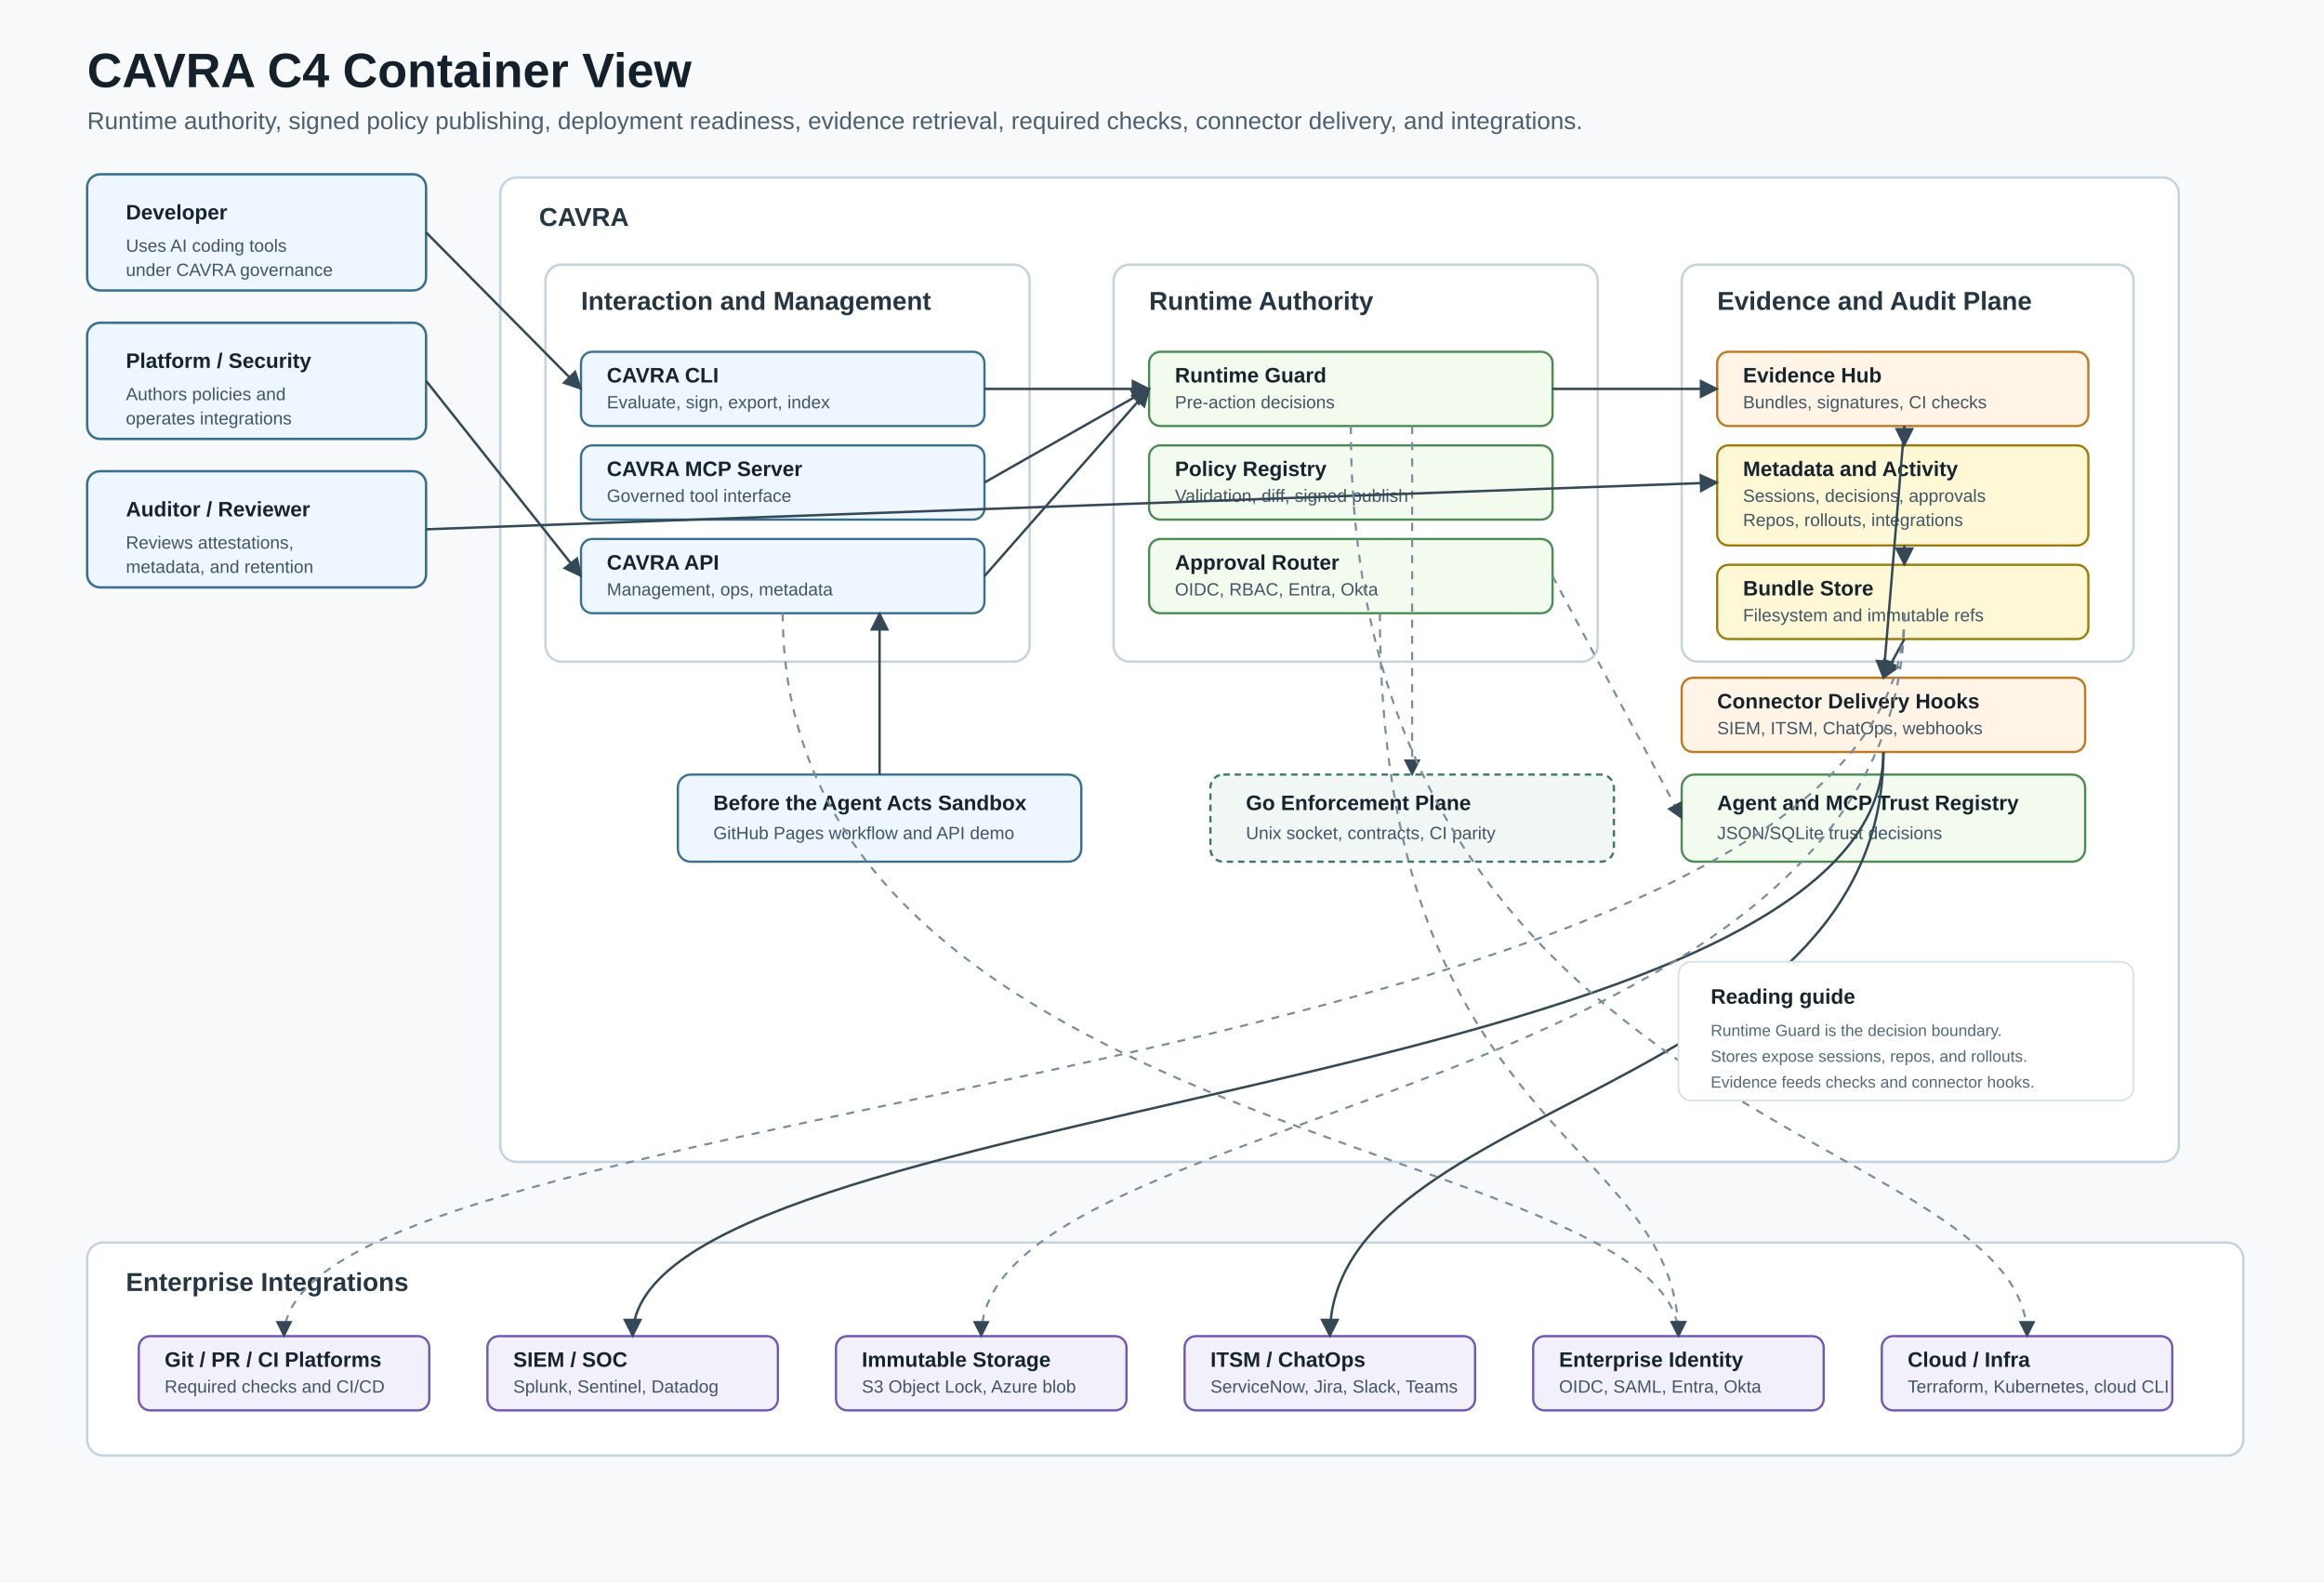
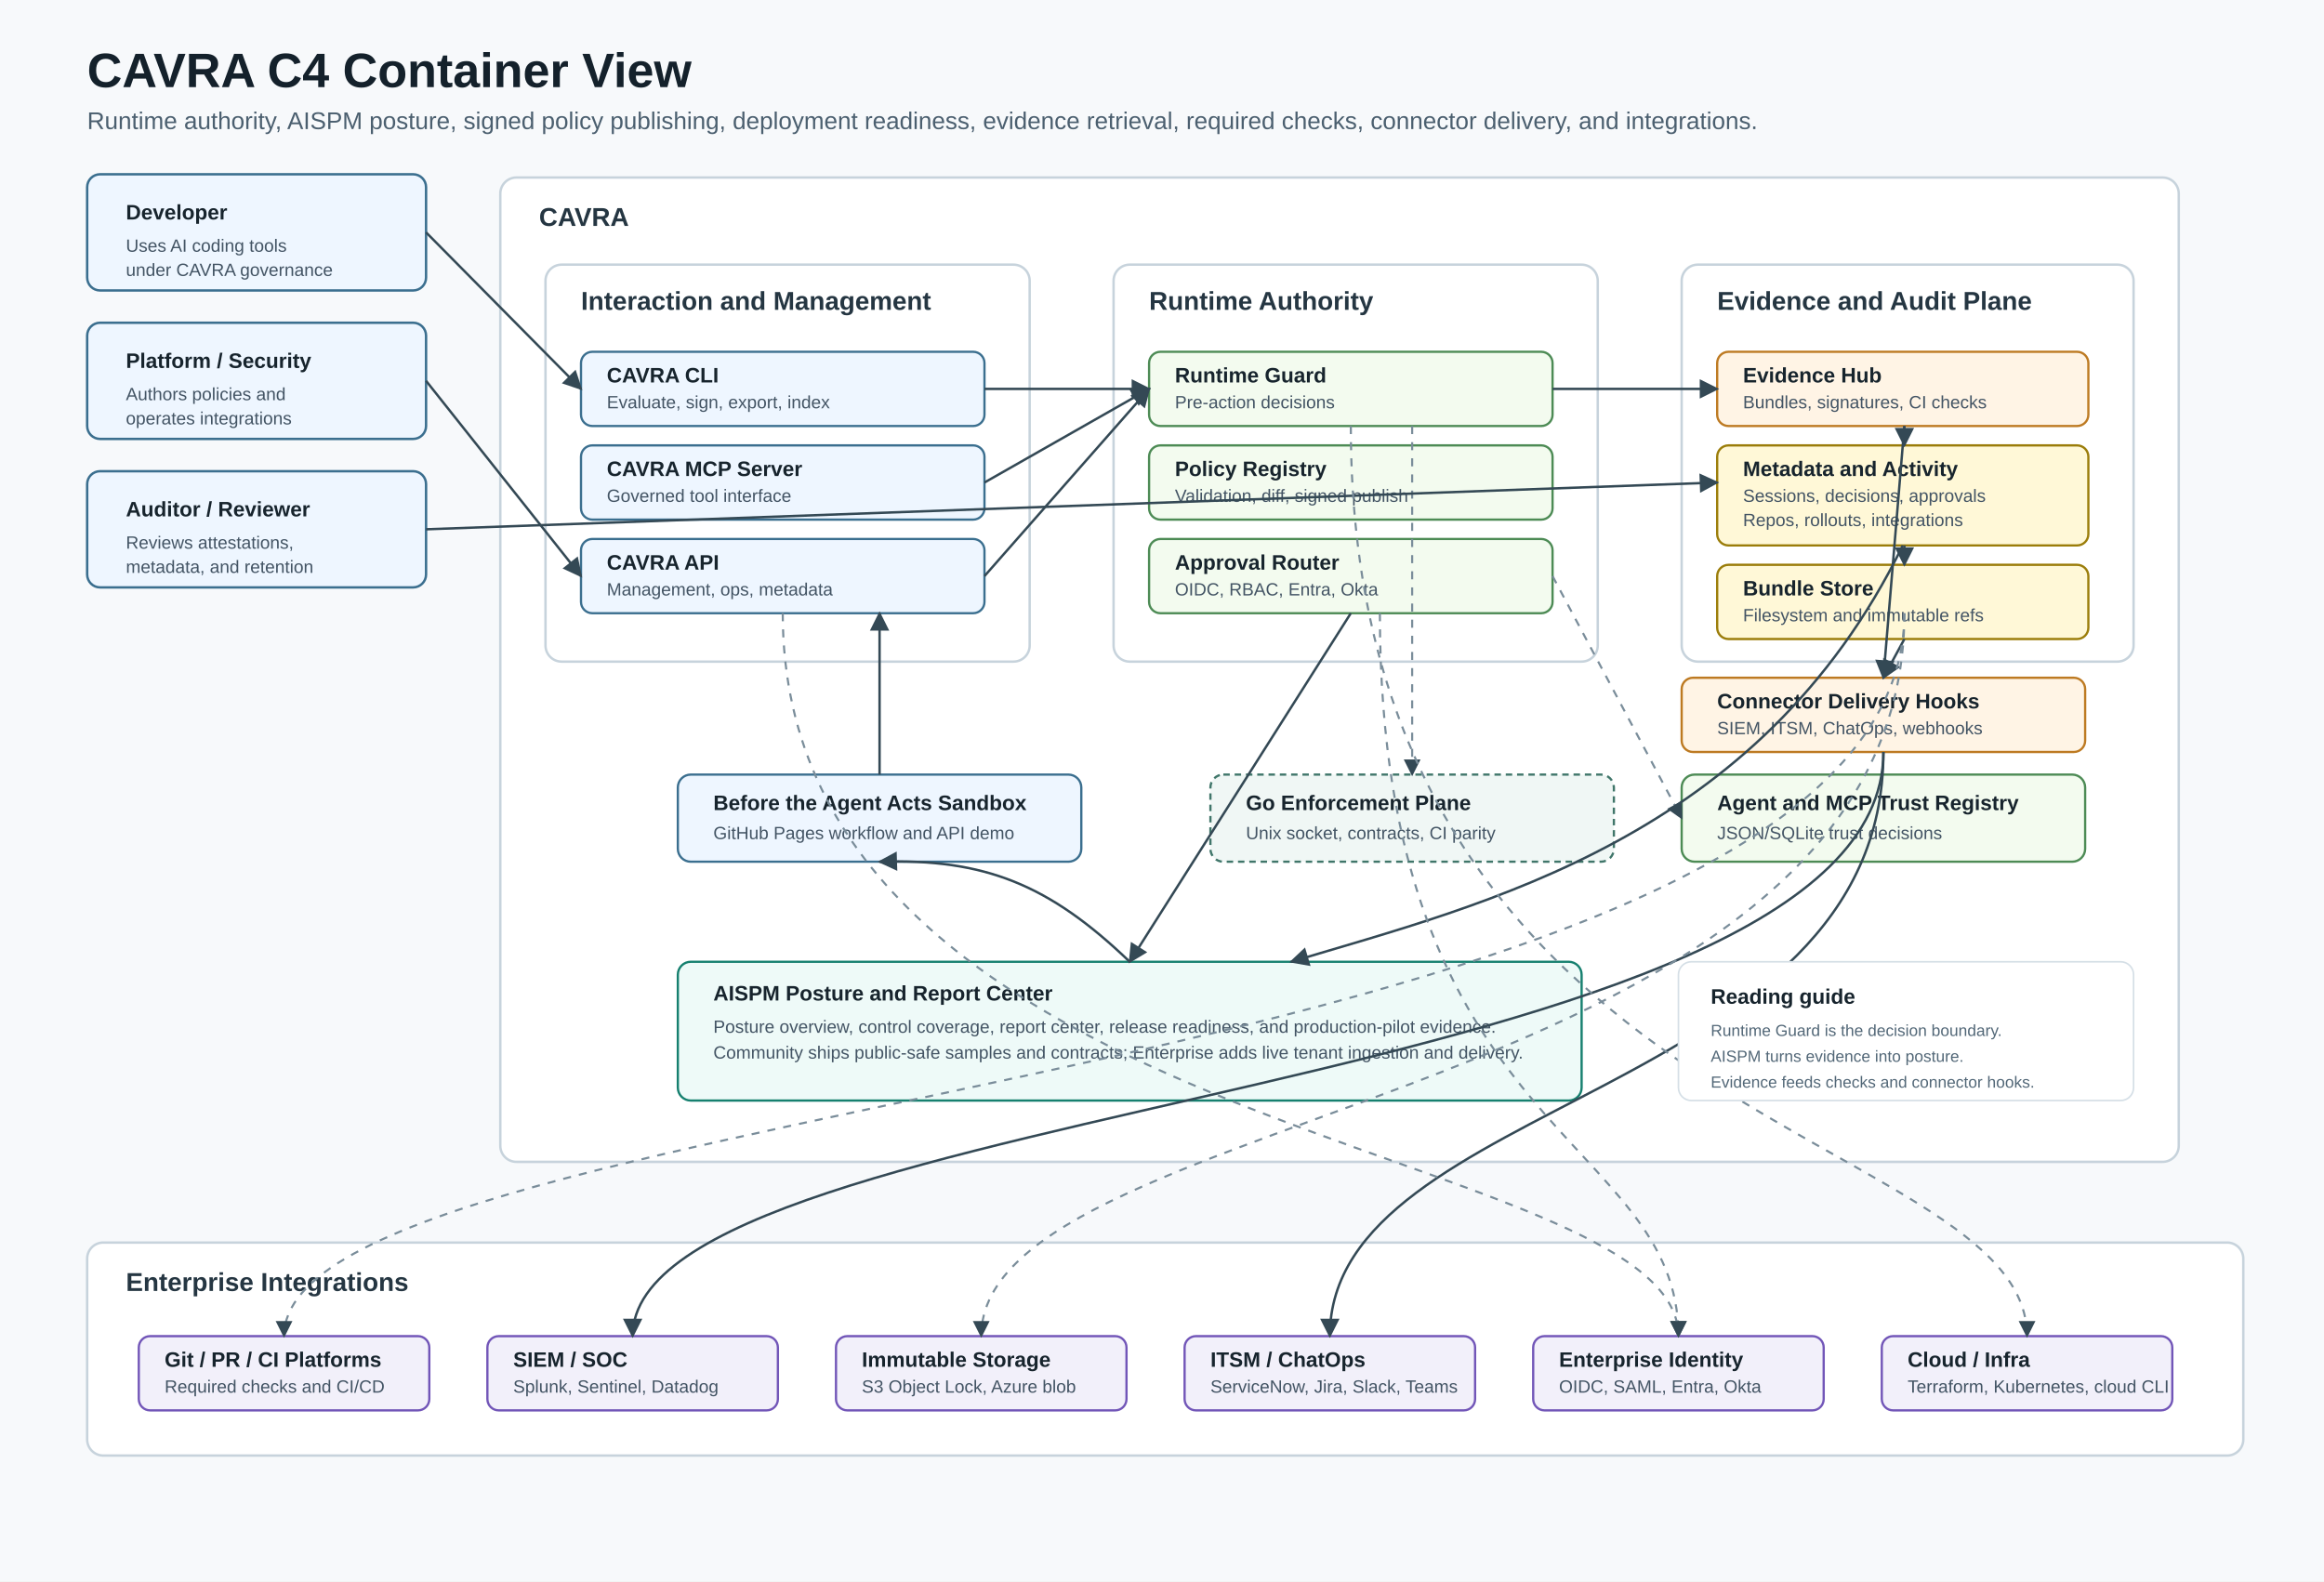
<svg xmlns="http://www.w3.org/2000/svg" width="1440" height="980" viewBox="0 0 1440 980" role="img" aria-labelledby="title desc">
  <defs>
    <marker id="arrow" viewBox="0 0 10 10" refX="9" refY="5" markerWidth="8" markerHeight="8" orient="auto-start-reverse">
      <path d="M 0 0 L 10 5 L 0 10 z" fill="#344955" />
    </marker>
    <style>
      .bg { fill: #f7f9fb; }
      .title { font: 700 30px Arial, sans-serif; fill: #14212b; }
      .subtitle { font: 400 15px Arial, sans-serif; fill: #4b5f6f; }
      .boundary { fill: #ffffff; stroke: #c7d3dc; stroke-width: 1.5; }
      .boundary-title { font: 700 16px Arial, sans-serif; fill: #253642; }
      .actor { fill: #eef6ff; stroke: #3b6f8f; stroke-width: 1.5; }
      .surface { fill: #eef6ff; stroke: #3b6f8f; stroke-width: 1.4; }
      .authority { fill: #f3fbef; stroke: #4d8b55; stroke-width: 1.4; }
      .evidence { fill: #fff4e5; stroke: #bd7a22; stroke-width: 1.4; }
+       .aispm { fill: #eefaf8; stroke: #16806f; stroke-width: 1.4; }
      .external { fill: #f2f0fa; stroke: #7256b8; stroke-width: 1.4; }
      .planned { fill: #f6f8fa; stroke: #7d8b95; stroke-width: 1.4; stroke-dasharray: 6 5; }
      .scaffold { fill: #f0f7f5; stroke: #40766a; stroke-width: 1.4; stroke-dasharray: 4 3; }
      .store { fill: #fff8d7; stroke: #9b7d0a; stroke-width: 1.4; }
      .node-title { font: 700 13px Arial, sans-serif; fill: #17242d; }
      .node-text { font: 400 11px Arial, sans-serif; fill: #435464; }
      .small { font: 400 10px Arial, sans-serif; fill: #526777; }
      .arrow { stroke: #344955; stroke-width: 1.5; fill: none; marker-end: url(#arrow); }
      .soft-arrow { stroke: #7a8d9a; stroke-width: 1.3; fill: none; marker-end: url(#arrow); stroke-dasharray: 5 5; }
      .legend { fill: #ffffff; stroke: #d5dfe6; stroke-width: 1; }
    </style>
  </defs>
  <rect class="bg" width="1440" height="980" />
  <text x="54" y="54" class="title">CAVRA C4 Container View</text>
-   <text x="54" y="80" class="subtitle">Runtime authority, signed policy publishing, deployment readiness, evidence retrieval, required checks, connector delivery, and integrations.</text>
+   <text x="54" y="80" class="subtitle">Runtime authority, AISPM posture, signed policy publishing, deployment readiness, evidence retrieval, required checks, connector delivery, and integrations.</text>
  <rect x="54" y="108" width="210" height="72" rx="8" class="actor" />
  <text x="78" y="136" class="node-title">Developer</text>
  <text x="78" y="156" class="node-text">Uses AI coding tools</text>
  <text x="78" y="171" class="node-text">under CAVRA governance</text>
  <rect x="54" y="200" width="210" height="72" rx="8" class="actor" />
  <text x="78" y="228" class="node-title">Platform / Security</text>
  <text x="78" y="248" class="node-text">Authors policies and</text>
  <text x="78" y="263" class="node-text">operates integrations</text>
  <rect x="54" y="292" width="210" height="72" rx="8" class="actor" />
  <text x="78" y="320" class="node-title">Auditor / Reviewer</text>
  <text x="78" y="340" class="node-text">Reviews attestations,</text>
  <text x="78" y="355" class="node-text">metadata, and retention</text>
  <rect x="310" y="110" width="1040" height="610" rx="10" class="boundary" />
  <text x="334" y="140" class="boundary-title">CAVRA</text>
  <rect x="338" y="164" width="300" height="246" rx="10" class="boundary" />
  <text x="360" y="192" class="boundary-title">Interaction and Management</text>
  <rect x="360" y="218" width="250" height="46" rx="7" class="surface" />
  <text x="376" y="237" class="node-title">CAVRA CLI</text>
  <text x="376" y="253" class="node-text">Evaluate, sign, export, index</text>
  <rect x="360" y="276" width="250" height="46" rx="7" class="surface" />
  <text x="376" y="295" class="node-title">CAVRA MCP Server</text>
  <text x="376" y="311" class="node-text">Governed tool interface</text>
  <rect x="360" y="334" width="250" height="46" rx="7" class="surface" />
  <text x="376" y="353" class="node-title">CAVRA API</text>
  <text x="376" y="369" class="node-text">Management, ops, metadata</text>
  <rect x="690" y="164" width="300" height="246" rx="10" class="boundary" />
  <text x="712" y="192" class="boundary-title">Runtime Authority</text>
  <rect x="712" y="218" width="250" height="46" rx="7" class="authority" />
  <text x="728" y="237" class="node-title">Runtime Guard</text>
  <text x="728" y="253" class="node-text">Pre-action decisions</text>
  <rect x="712" y="276" width="250" height="46" rx="7" class="authority" />
  <text x="728" y="295" class="node-title">Policy Registry</text>
  <text x="728" y="311" class="node-text">Validation, diff, signed publish</text>
  <rect x="712" y="334" width="250" height="46" rx="7" class="authority" />
  <text x="728" y="353" class="node-title">Approval Router</text>
  <text x="728" y="369" class="node-text">OIDC, RBAC, Entra, Okta</text>
  <rect x="1042" y="164" width="280" height="246" rx="10" class="boundary" />
  <text x="1064" y="192" class="boundary-title">Evidence and Audit Plane</text>
  <rect x="1064" y="218" width="230" height="46" rx="7" class="evidence" />
  <text x="1080" y="237" class="node-title">Evidence Hub</text>
  <text x="1080" y="253" class="node-text">Bundles, signatures, CI checks</text>
  <rect x="1064" y="276" width="230" height="62" rx="7" class="store" />
  <text x="1080" y="295" class="node-title">Metadata and Activity</text>
  <text x="1080" y="311" class="node-text">Sessions, decisions, approvals</text>
  <text x="1080" y="326" class="node-text">Repos, rollouts, integrations</text>
  <rect x="1064" y="350" width="230" height="46" rx="7" class="store" />
  <text x="1080" y="369" class="node-title">Bundle Store</text>
  <text x="1080" y="385" class="node-text">Filesystem and immutable refs</text>
  <rect x="420" y="480" width="250" height="54" rx="8" class="surface" />
  <text x="442" y="502" class="node-title">Before the Agent Acts Sandbox</text>
  <text x="442" y="520" class="node-text">GitHub Pages workflow and API demo</text>
+   <rect x="420" y="596" width="560" height="86" rx="8" class="aispm" />
+   <text x="442" y="620" class="node-title">AISPM Posture and Report Center</text>
+   <text x="442" y="640" class="node-text">Posture overview, control coverage, report center, release readiness, and production-pilot evidence.</text>
+   <text x="442" y="656" class="node-text">Community ships public-safe samples and contracts; Enterprise adds live tenant ingestion and delivery.</text>
  <rect x="750" y="480" width="250" height="54" rx="8" class="scaffold" />
  <text x="772" y="502" class="node-title">Go Enforcement Plane</text>
  <text x="772" y="520" class="node-text">Unix socket, contracts, CI parity</text>
  <rect x="1042" y="480" width="250" height="54" rx="8" class="authority" />
  <text x="1064" y="502" class="node-title">Agent and MCP Trust Registry</text>
  <text x="1064" y="520" class="node-text">JSON/SQLite trust decisions</text>
  <rect x="1042" y="420" width="250" height="46" rx="7" class="evidence" />
  <text x="1064" y="439" class="node-title">Connector Delivery Hooks</text>
  <text x="1064" y="455" class="node-text">SIEM, ITSM, ChatOps, webhooks</text>
  <path class="arrow" d="M610 241 L712 241" />
  <path class="arrow" d="M610 299 L712 241" />
  <path class="arrow" d="M610 357 L712 241" />
  <path class="arrow" d="M962 241 L1064 241" />
  <path class="arrow" d="M1180 264 L1167 420" />
  <path class="arrow" d="M1180 264 L1180 276" />
  <path class="arrow" d="M1180 338 L1180 350" />
  <path class="arrow" d="M1180 396 L1167 420" />
  <path class="soft-arrow" d="M875 264 L875 480" />
  <path class="soft-arrow" d="M962 357 L1042 507" />
  <path class="arrow" d="M545 480 L545 380" />
+   <path class="arrow" d="M837 380 L700 596" />
+   <path class="arrow" d="M1179 338 C1090 520 920 560 800 596" />
+   <path class="arrow" d="M700 596 C650 548 610 532 545 534" />
  <path class="arrow" d="M264 144 L360 241" />
  <path class="arrow" d="M264 236 L360 357" />
  <path class="arrow" d="M264 328 L1064 299" />
  <rect x="54" y="770" width="1336" height="132" rx="10" class="boundary" />
  <text x="78" y="800" class="boundary-title">Enterprise Integrations</text>
  <rect x="86" y="828" width="180" height="46" rx="7" class="external" />
  <text x="102" y="847" class="node-title">Git / PR / CI Platforms</text>
  <text x="102" y="863" class="node-text">Required checks and CI/CD</text>
  <rect x="302" y="828" width="180" height="46" rx="7" class="external" />
  <text x="318" y="847" class="node-title">SIEM / SOC</text>
  <text x="318" y="863" class="node-text">Splunk, Sentinel, Datadog</text>
  <rect x="518" y="828" width="180" height="46" rx="7" class="external" />
  <text x="534" y="847" class="node-title">Immutable Storage</text>
  <text x="534" y="863" class="node-text">S3 Object Lock, Azure blob</text>
  <rect x="734" y="828" width="180" height="46" rx="7" class="external" />
  <text x="750" y="847" class="node-title">ITSM / ChatOps</text>
  <text x="750" y="863" class="node-text">ServiceNow, Jira, Slack, Teams</text>
  <rect x="950" y="828" width="180" height="46" rx="7" class="external" />
  <text x="966" y="847" class="node-title">Enterprise Identity</text>
  <text x="966" y="863" class="node-text">OIDC, SAML, Entra, Okta</text>
  <rect x="1166" y="828" width="180" height="46" rx="7" class="external" />
  <text x="1182" y="847" class="node-title">Cloud / Infra</text>
  <text x="1182" y="863" class="node-text">Terraform, Kubernetes, cloud CLI</text>
  <path class="soft-arrow" d="M1180 380 C1180 675 176 675 176 828" />
  <path class="arrow" d="M1167 466 C1167 680 392 680 392 828" />
  <path class="soft-arrow" d="M1180 380 C1180 684 608 684 608 828" />
  <path class="arrow" d="M1167 466 C1167 680 824 680 824 828" />
  <path class="soft-arrow" d="M855 380 C855 704 1040 704 1040 828" />
  <path class="soft-arrow" d="M485 380 C485 708 1040 708 1040 828" />
  <path class="soft-arrow" d="M837 264 C837 700 1256 700 1256 828" />
  <rect x="1040" y="596" width="282" height="86" rx="8" class="legend" />
  <text x="1060" y="622" class="node-title">Reading guide</text>
  <text x="1060" y="642" class="small">Runtime Guard is the decision boundary.</text>
-   <text x="1060" y="658" class="small">Stores expose sessions, repos, and rollouts.</text>
+   <text x="1060" y="658" class="small">AISPM turns evidence into posture.</text>
  <text x="1060" y="674" class="small">Evidence feeds checks and connector hooks.</text>
</svg>
